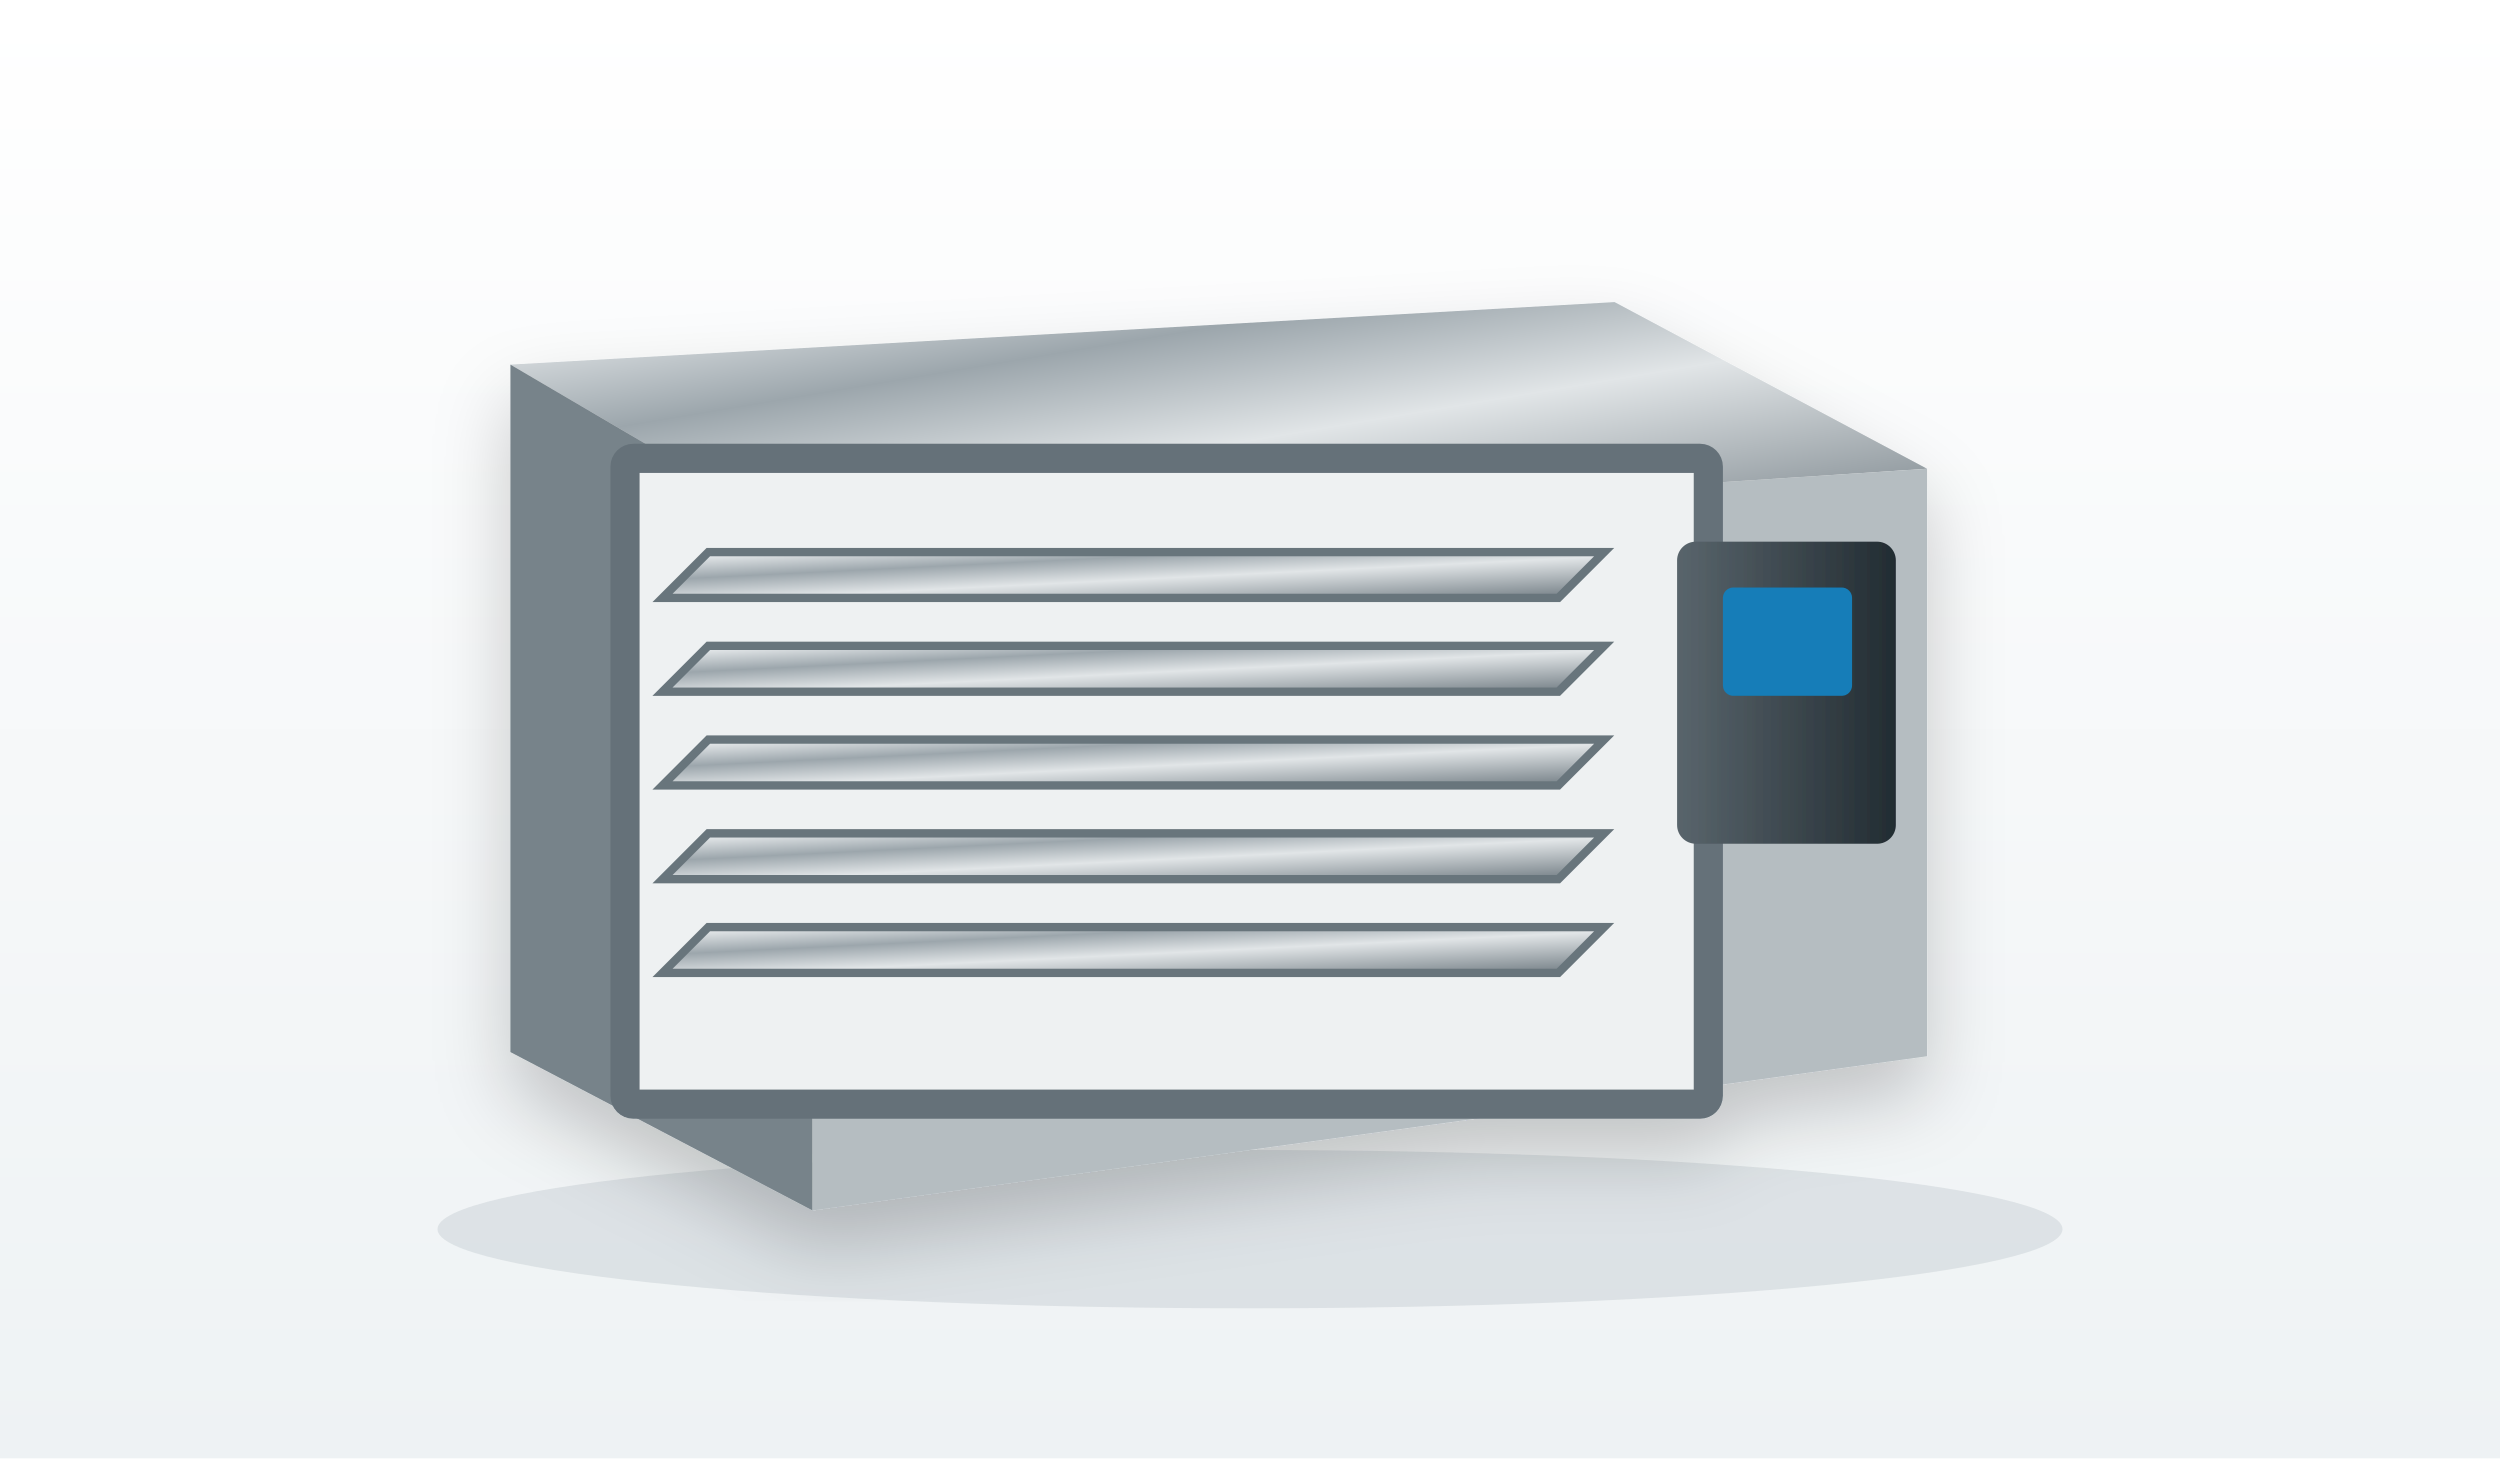
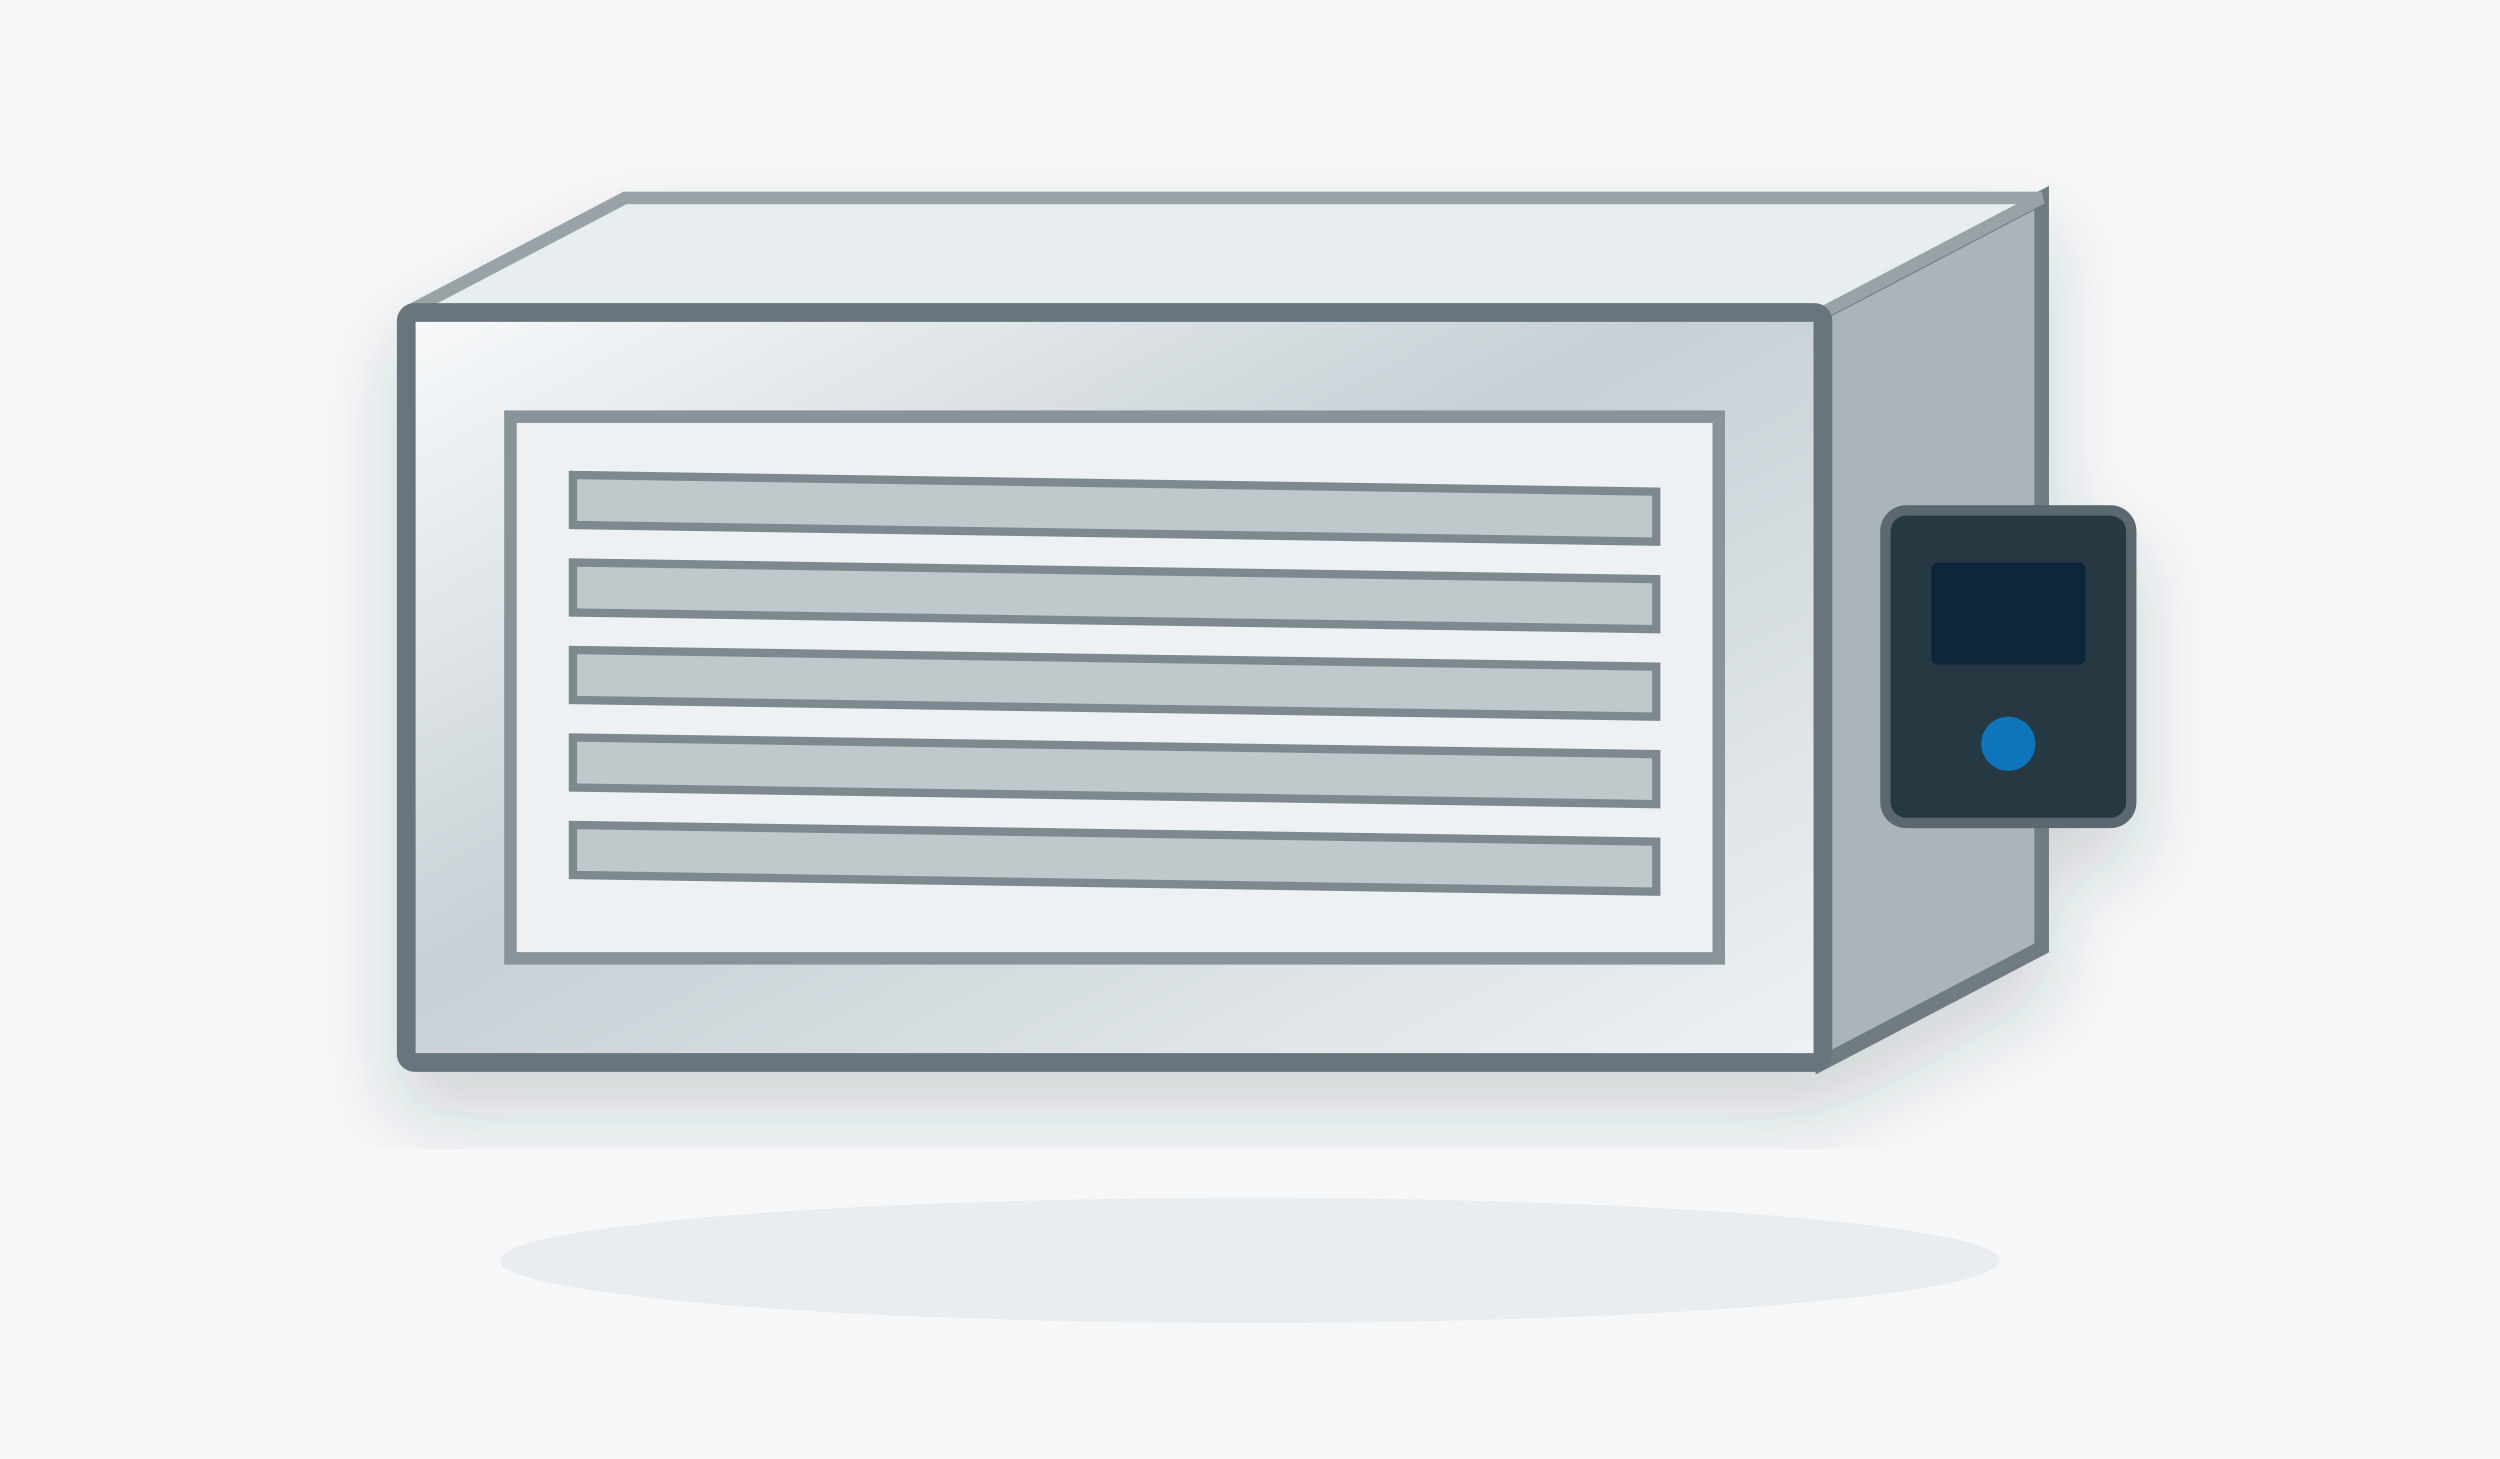
- <svg xmlns="http://www.w3.org/2000/svg" width="1200" height="700" viewBox="0 0 1200 700">
+ <svg xmlns="http://www.w3.org/2000/svg" viewBox="0 0 1200 700">
  <defs>
-     <linearGradient id="bg" x2="0" y2="1">
-       <stop stop-color="#fff" />
+     <linearGradient id="s" x1="0" x2="1" y1="0" y2="1">
+       <stop stop-color="#f8fafb" />
+       <stop offset=".45" stop-color="#c7d0d5" />
      <stop offset="1" stop-color="#eef2f4" />
    </linearGradient>
-     <linearGradient id="steel" x2="1" y2="1">
-       <stop stop-color="#f6f8f9" />
-       <stop offset=".3" stop-color="#9ca6ac" />
-       <stop offset=".55" stop-color="#e1e5e7" />
-       <stop offset="1" stop-color="#707b82" />
-     </linearGradient>
-     <linearGradient id="dark">
-       <stop stop-color="#59656c" />
-       <stop offset="1" stop-color="#222c32" />
-     </linearGradient>
-     <filter id="shadow">
-       <feDropShadow dx="0" dy="18" stdDeviation="18" flood-opacity=".2" />
+     <filter id="d">
+       <feDropShadow dx="0" dy="20" stdDeviation="18" flood-color="#26384b" flood-opacity=".18" />
    </filter>
  </defs>
-   <rect width="1200" height="700" fill="url(#bg)" />
-   <ellipse cx="600" cy="590" rx="390" ry="38" fill="#81909a" opacity=".18" />
-   <g filter="url(#shadow)">
-     <path d="M245 175 775 145 925 225 390 260Z" fill="url(#steel)" />
-     <path d="M245 175v330l145 76V260Z" fill="#77838a" />
-     <path d="M390 260v321l535-74V225Z" fill="#b5bdc1" />
-     <rect x="300" y="220" width="520" height="310" rx="4" fill="#eef1f2" stroke="#657179" stroke-width="14" />
-     <path d="M340 265h430l-22 22H318Z" fill="url(#steel)" stroke="#68757c" stroke-width="4" />
-     <path d="M340 310h430l-22 22H318Z" fill="url(#steel)" stroke="#68757c" stroke-width="4" />
-     <path d="M340 355h430l-22 22H318Z" fill="url(#steel)" stroke="#68757c" stroke-width="4" />
-     <path d="M340 400h430l-22 22H318Z" fill="url(#steel)" stroke="#68757c" stroke-width="4" />
-     <path d="M340 445h430l-22 22H318Z" fill="url(#steel)" stroke="#68757c" stroke-width="4" />
-     <rect x="805" y="260" width="105" height="145" rx="9" fill="url(#dark)" />
-     <rect x="827" y="282" width="62" height="52" rx="5" fill="#147db8" />
+   <rect width="1200" height="700" fill="#f5f7f8" />
+   <ellipse cx="600" cy="605" rx="360" ry="30" fill="#82909a" opacity=".1" />
+   <g filter="url(#d)">
+     <polygon points="875,150 980,95 980,455 875,510" fill="#aab4b9" stroke="#707b81" stroke-width="7" />
+     <polygon points="195,150 300,95 980,95 875,150" fill="#e8edef" stroke="#98a2a7" stroke-width="6" />
+     <rect x="195" y="150" width="680" height="360" rx="4" fill="url(#s)" stroke="#68757c" stroke-width="9" />
+     <rect x="245" y="200" width="580" height="260" fill="#edf1f3" stroke="#89949a" stroke-width="6" />
+     <g fill="#c0c8cc" stroke="#7d898f" stroke-width="4">
+       <polygon points="275,228 795,236 795,260 275,252" />
+       <polygon points="275,270 795,278 795,302 275,294" />
+       <polygon points="275,312 795,320 795,344 275,336" />
+       <polygon points="275,354 795,362 795,386 275,378" />
+       <polygon points="275,396 795,404 795,428 275,420" />
+     </g>
+     <rect x="905" y="245" width="118" height="150" rx="10" fill="#263843" stroke="#5c6870" stroke-width="5" />
+     <rect x="927" y="270" width="74" height="49" rx="3" fill="#10263a" />
+     <circle cx="964" cy="357" r="13" fill="#0874ba" />
  </g>
</svg>
